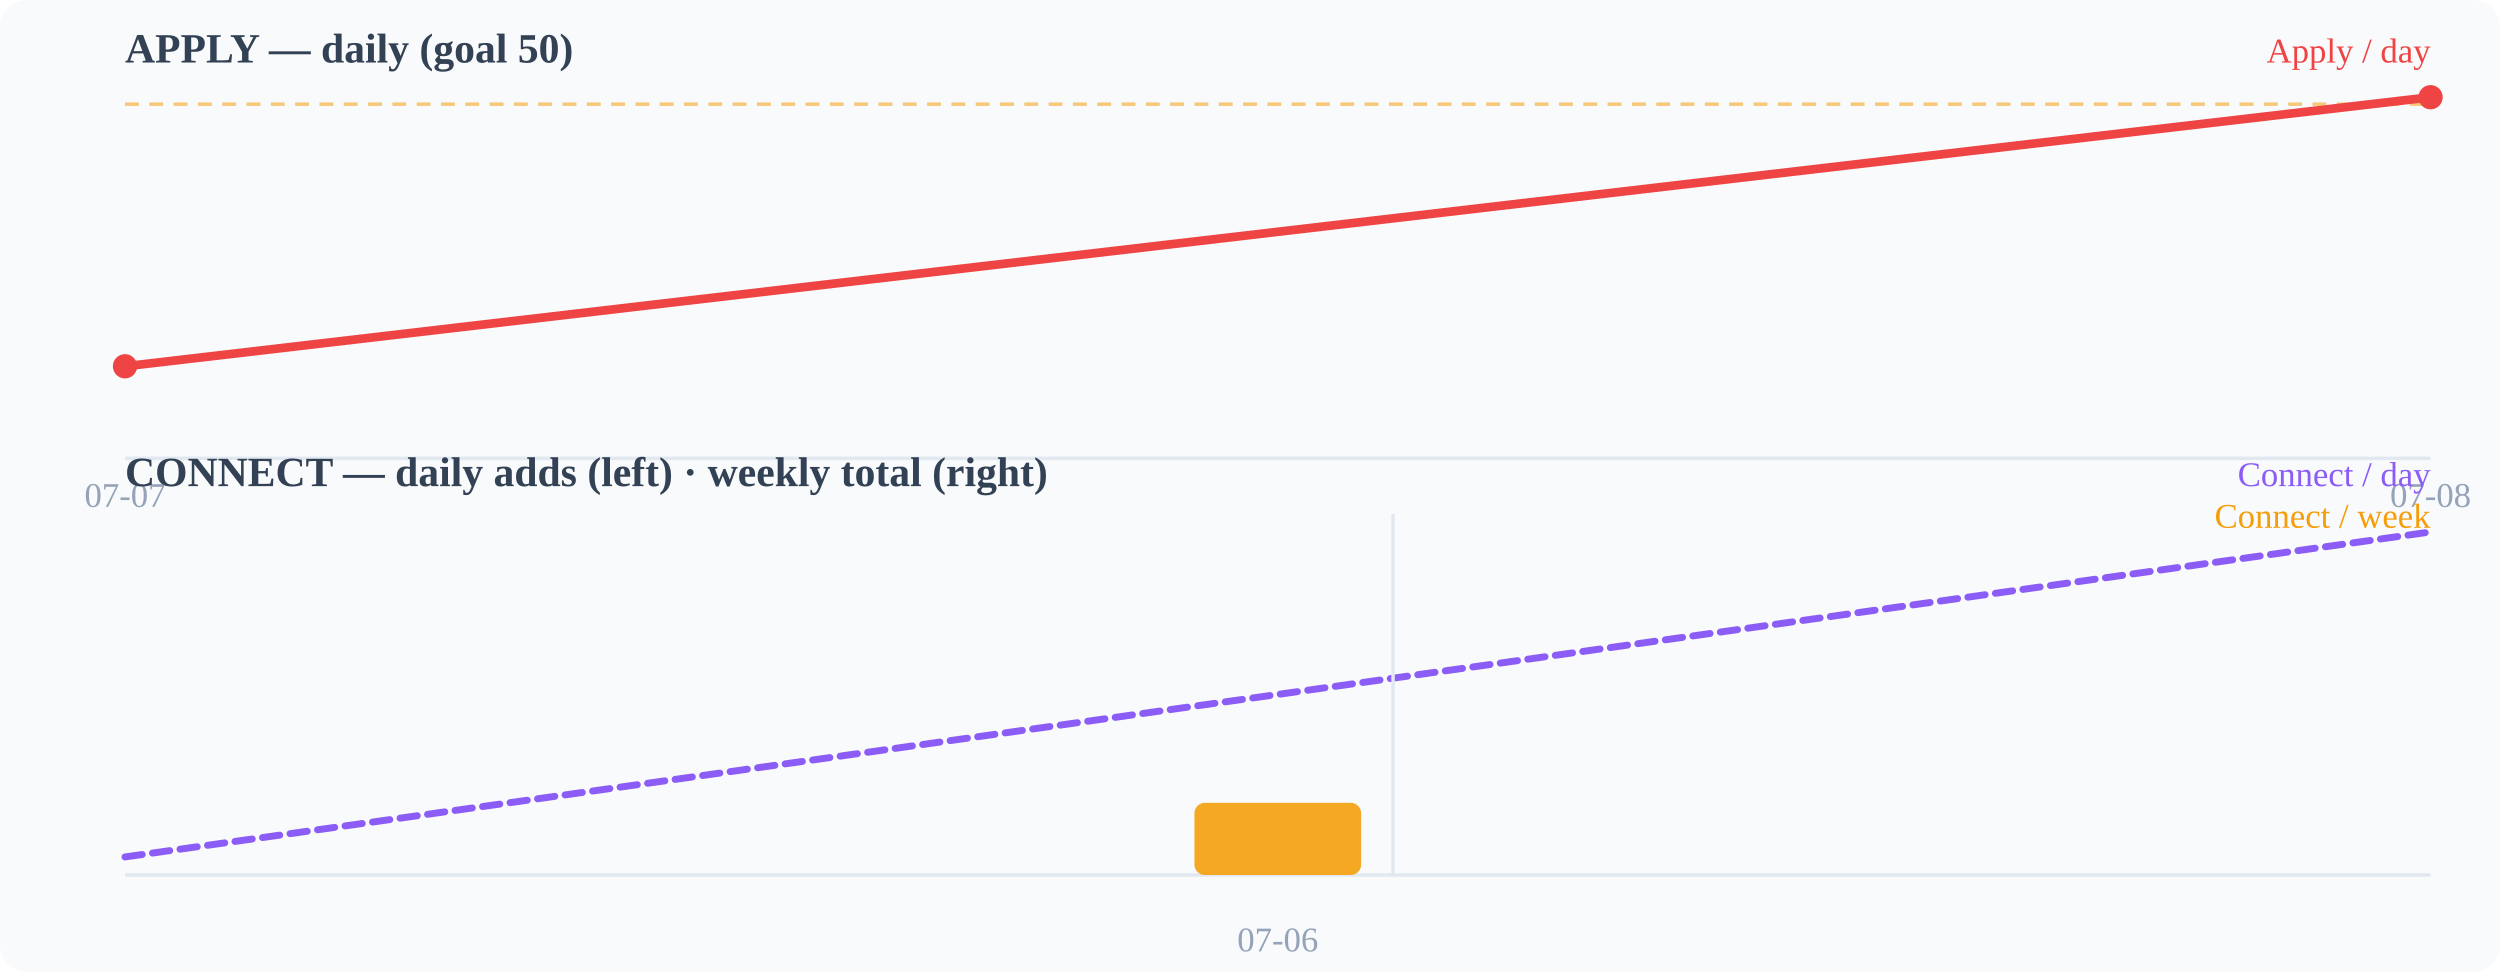
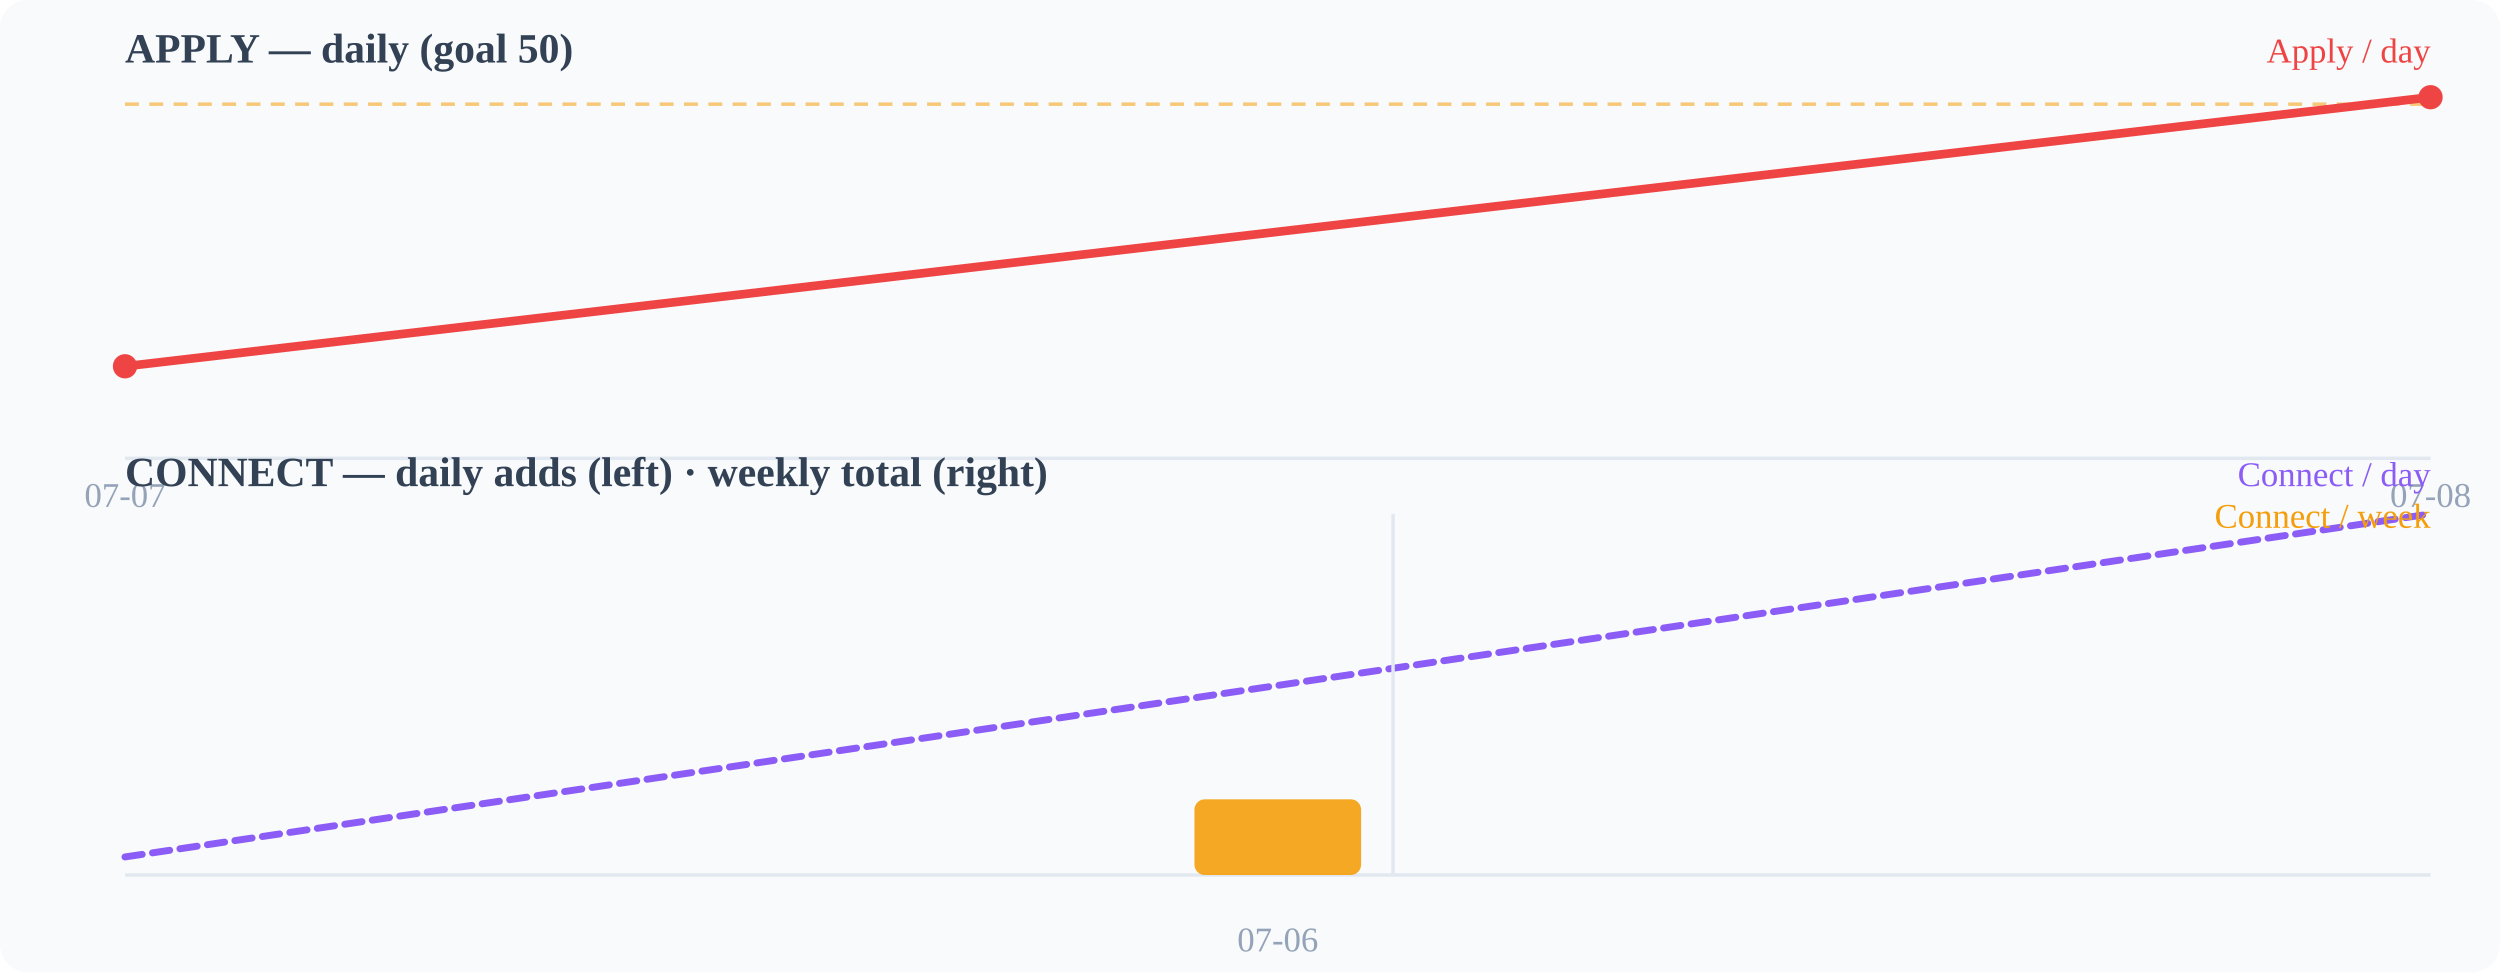
<svg xmlns="http://www.w3.org/2000/svg" width="720" height="280" viewBox="0 0 720 280">
  <rect width="720" height="280" fill="#f8fafc" rx="8" />
  <text x="36" y="18" font-size="12" font-weight="600" fill="#334155">APPLY — daily (goal 50)</text>
  <line x1="36" y1="132" x2="700" y2="132" stroke="#e2e8f0" stroke-width="1" />
  <line x1="36" y1="30.0" x2="700" y2="30.0" stroke="#f59e0b" stroke-width="1" stroke-dasharray="4 3" opacity="0.55" />
  <polyline points="36.0,105.5 700.0,28.0" fill="none" stroke="#ef4444" stroke-width="2.5" stroke-linecap="round" stroke-linejoin="round" />
  <circle cx="36" cy="105.49" r="3.5" fill="#ef4444" />
  <circle cx="700" cy="28" r="3.5" fill="#ef4444" />
  <text x="36" y="146" font-size="10" fill="#94a3b8" text-anchor="middle">07-07</text>
  <text x="700" y="146" font-size="10" fill="#94a3b8" text-anchor="middle">07-08</text>
  <text x="36" y="140" font-size="12" font-weight="600" fill="#334155">CONNECT — daily adds (left) · weekly total (right)</text>
  <line x1="36" y1="252" x2="700" y2="252" stroke="#e2e8f0" stroke-width="1" />
-   <polyline points="36.0,246.8 700.0,153.2" fill="none" stroke="#8b5cf6" stroke-width="2" stroke-linecap="round" stroke-linejoin="round" stroke-dasharray="5 3" />
-   <rect x="344.0" y="231.2" width="48" height="20.8" rx="3" fill="#f59e0b" opacity="0.9" />
+   <polyline points="36.0,246.8 700.0,148.0" fill="none" stroke="#8b5cf6" stroke-width="2" stroke-linecap="round" stroke-linejoin="round" stroke-dasharray="5 3" />
+   <rect x="344.0" y="230.2" width="48" height="21.8" rx="3" fill="#f59e0b" opacity="0.9" />
  <line x1="401.2" y1="148" x2="401.2" y2="252" stroke="#e2e8f0" stroke-width="1" />
  <text x="368" y="274" font-size="10" fill="#94a3b8" text-anchor="middle">07-06</text>
  <text x="700" y="18" font-size="10" fill="#ef4444" text-anchor="end">Apply / day</text>
  <text x="700" y="140" font-size="10" fill="#8b5cf6" text-anchor="end">Connect / day</text>
  <text x="700" y="152" font-size="10" fill="#f59e0b" text-anchor="end">Connect / week</text>
</svg>
